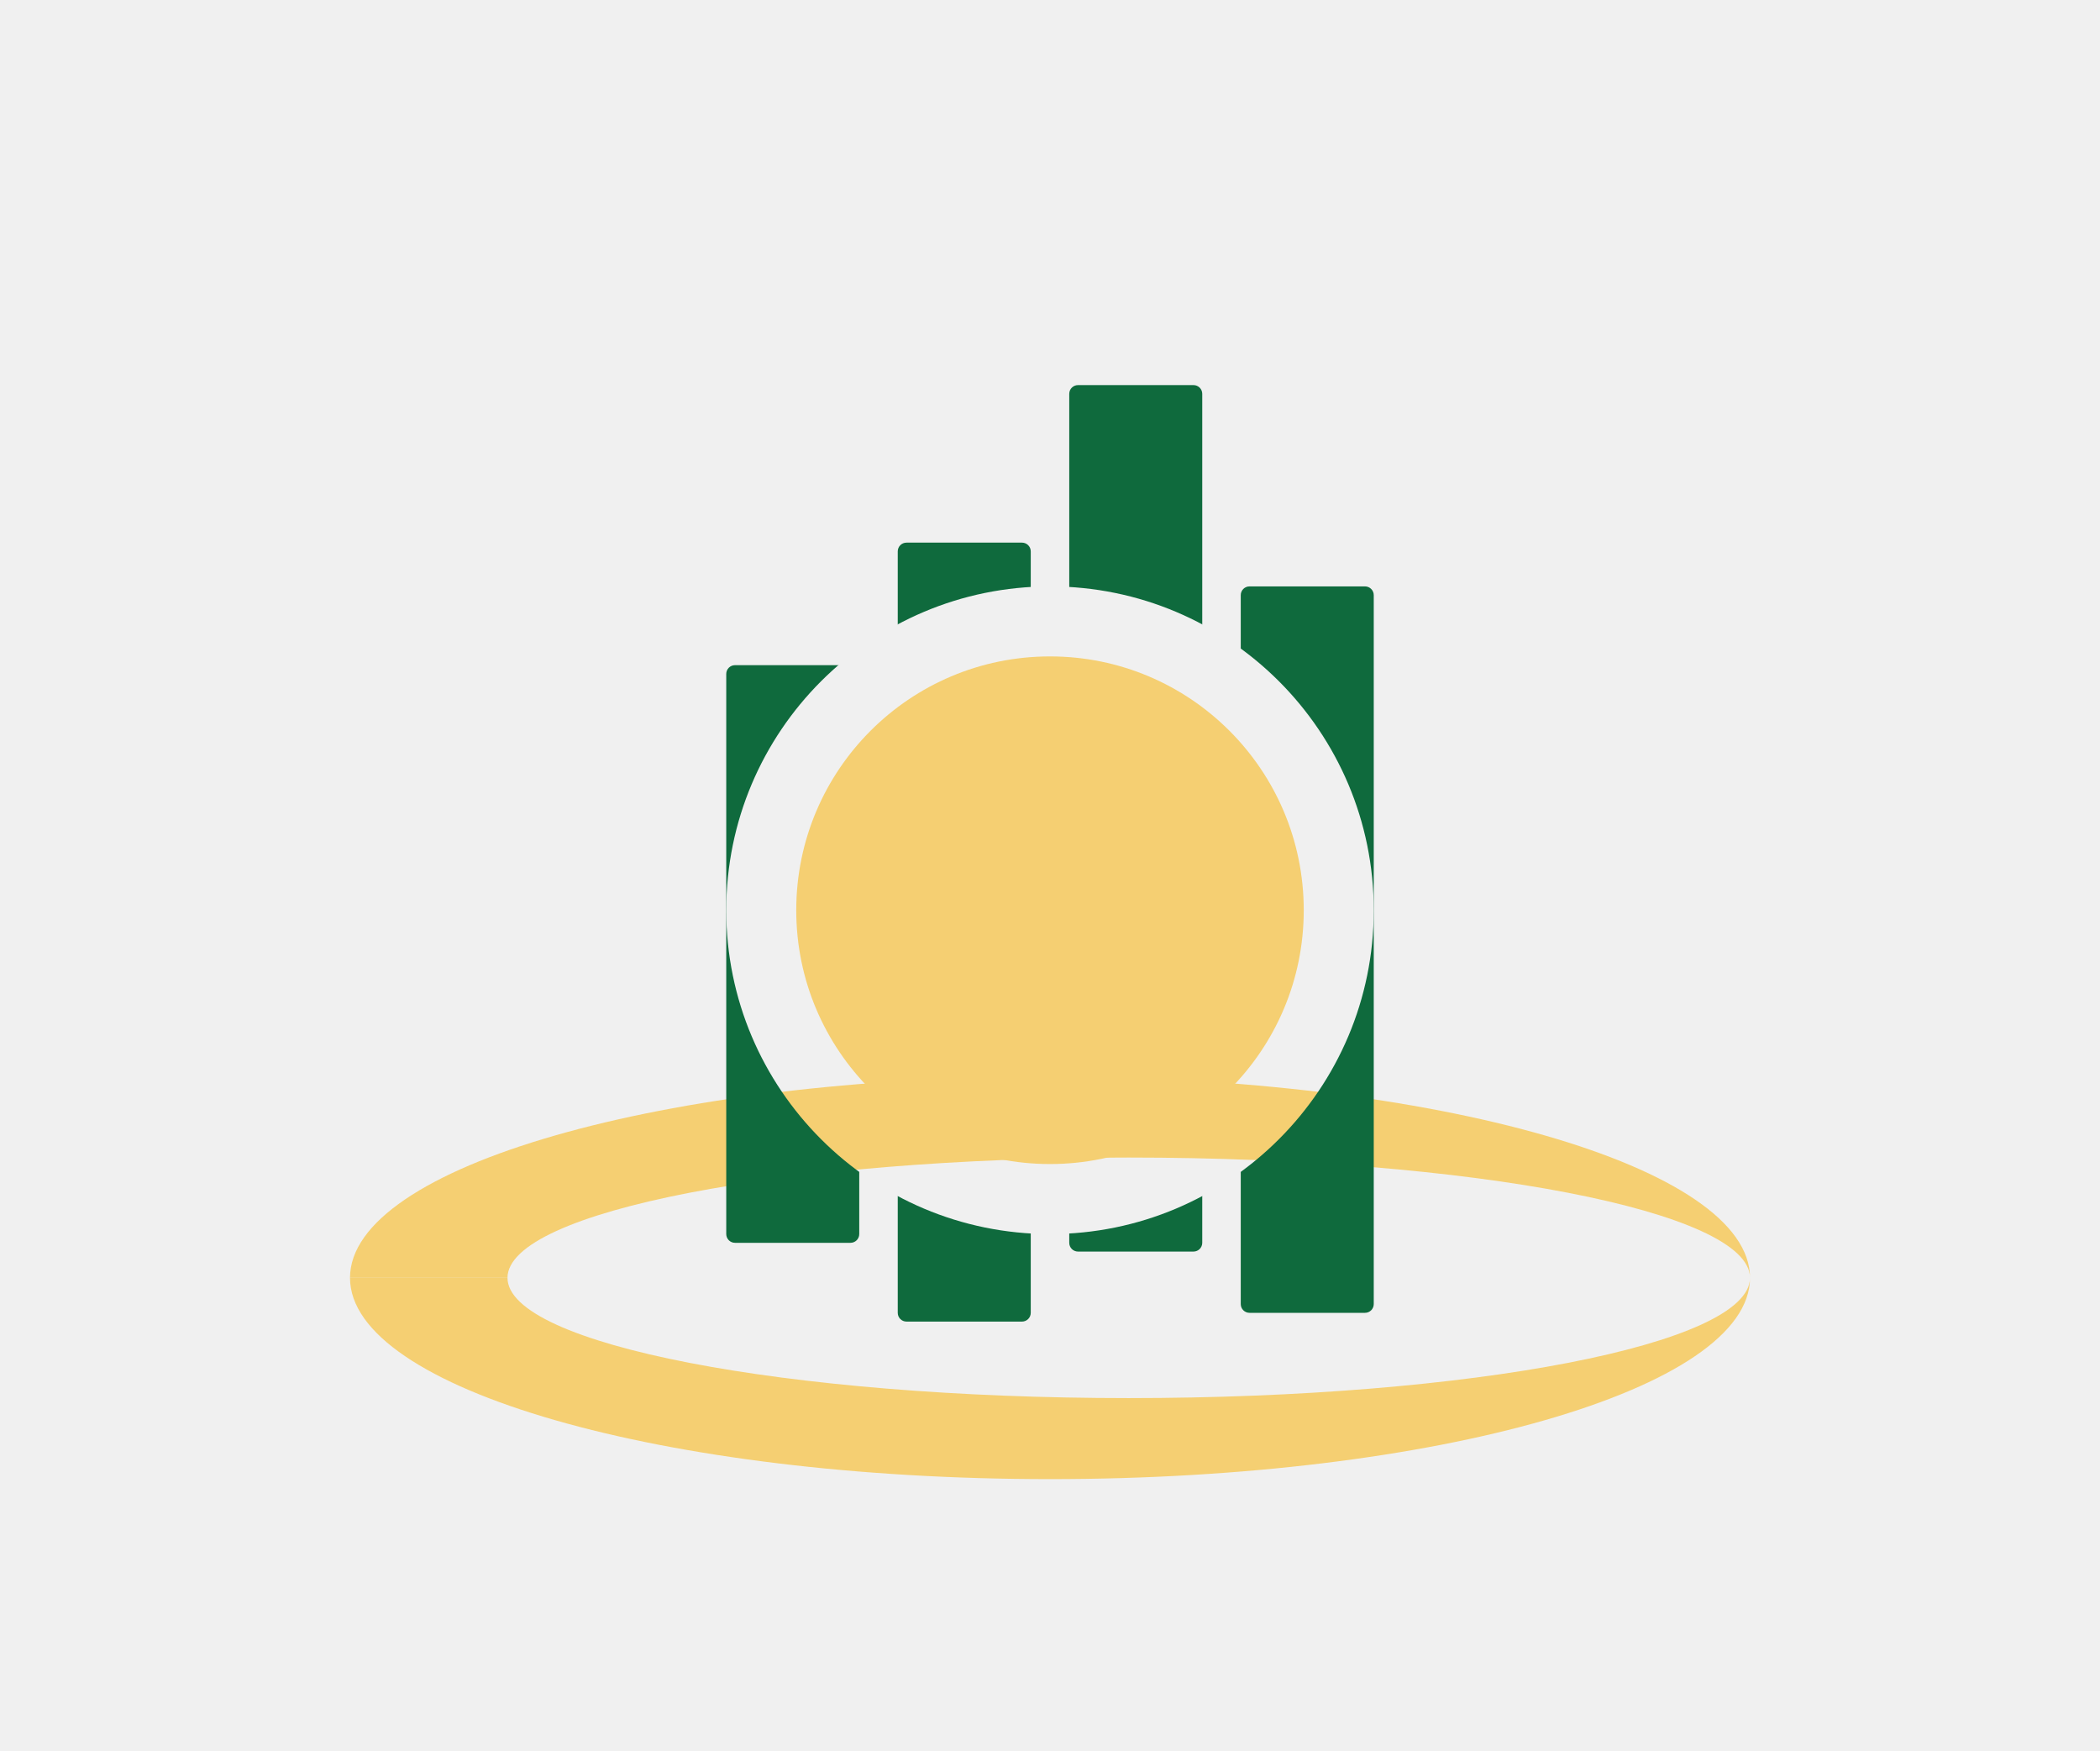
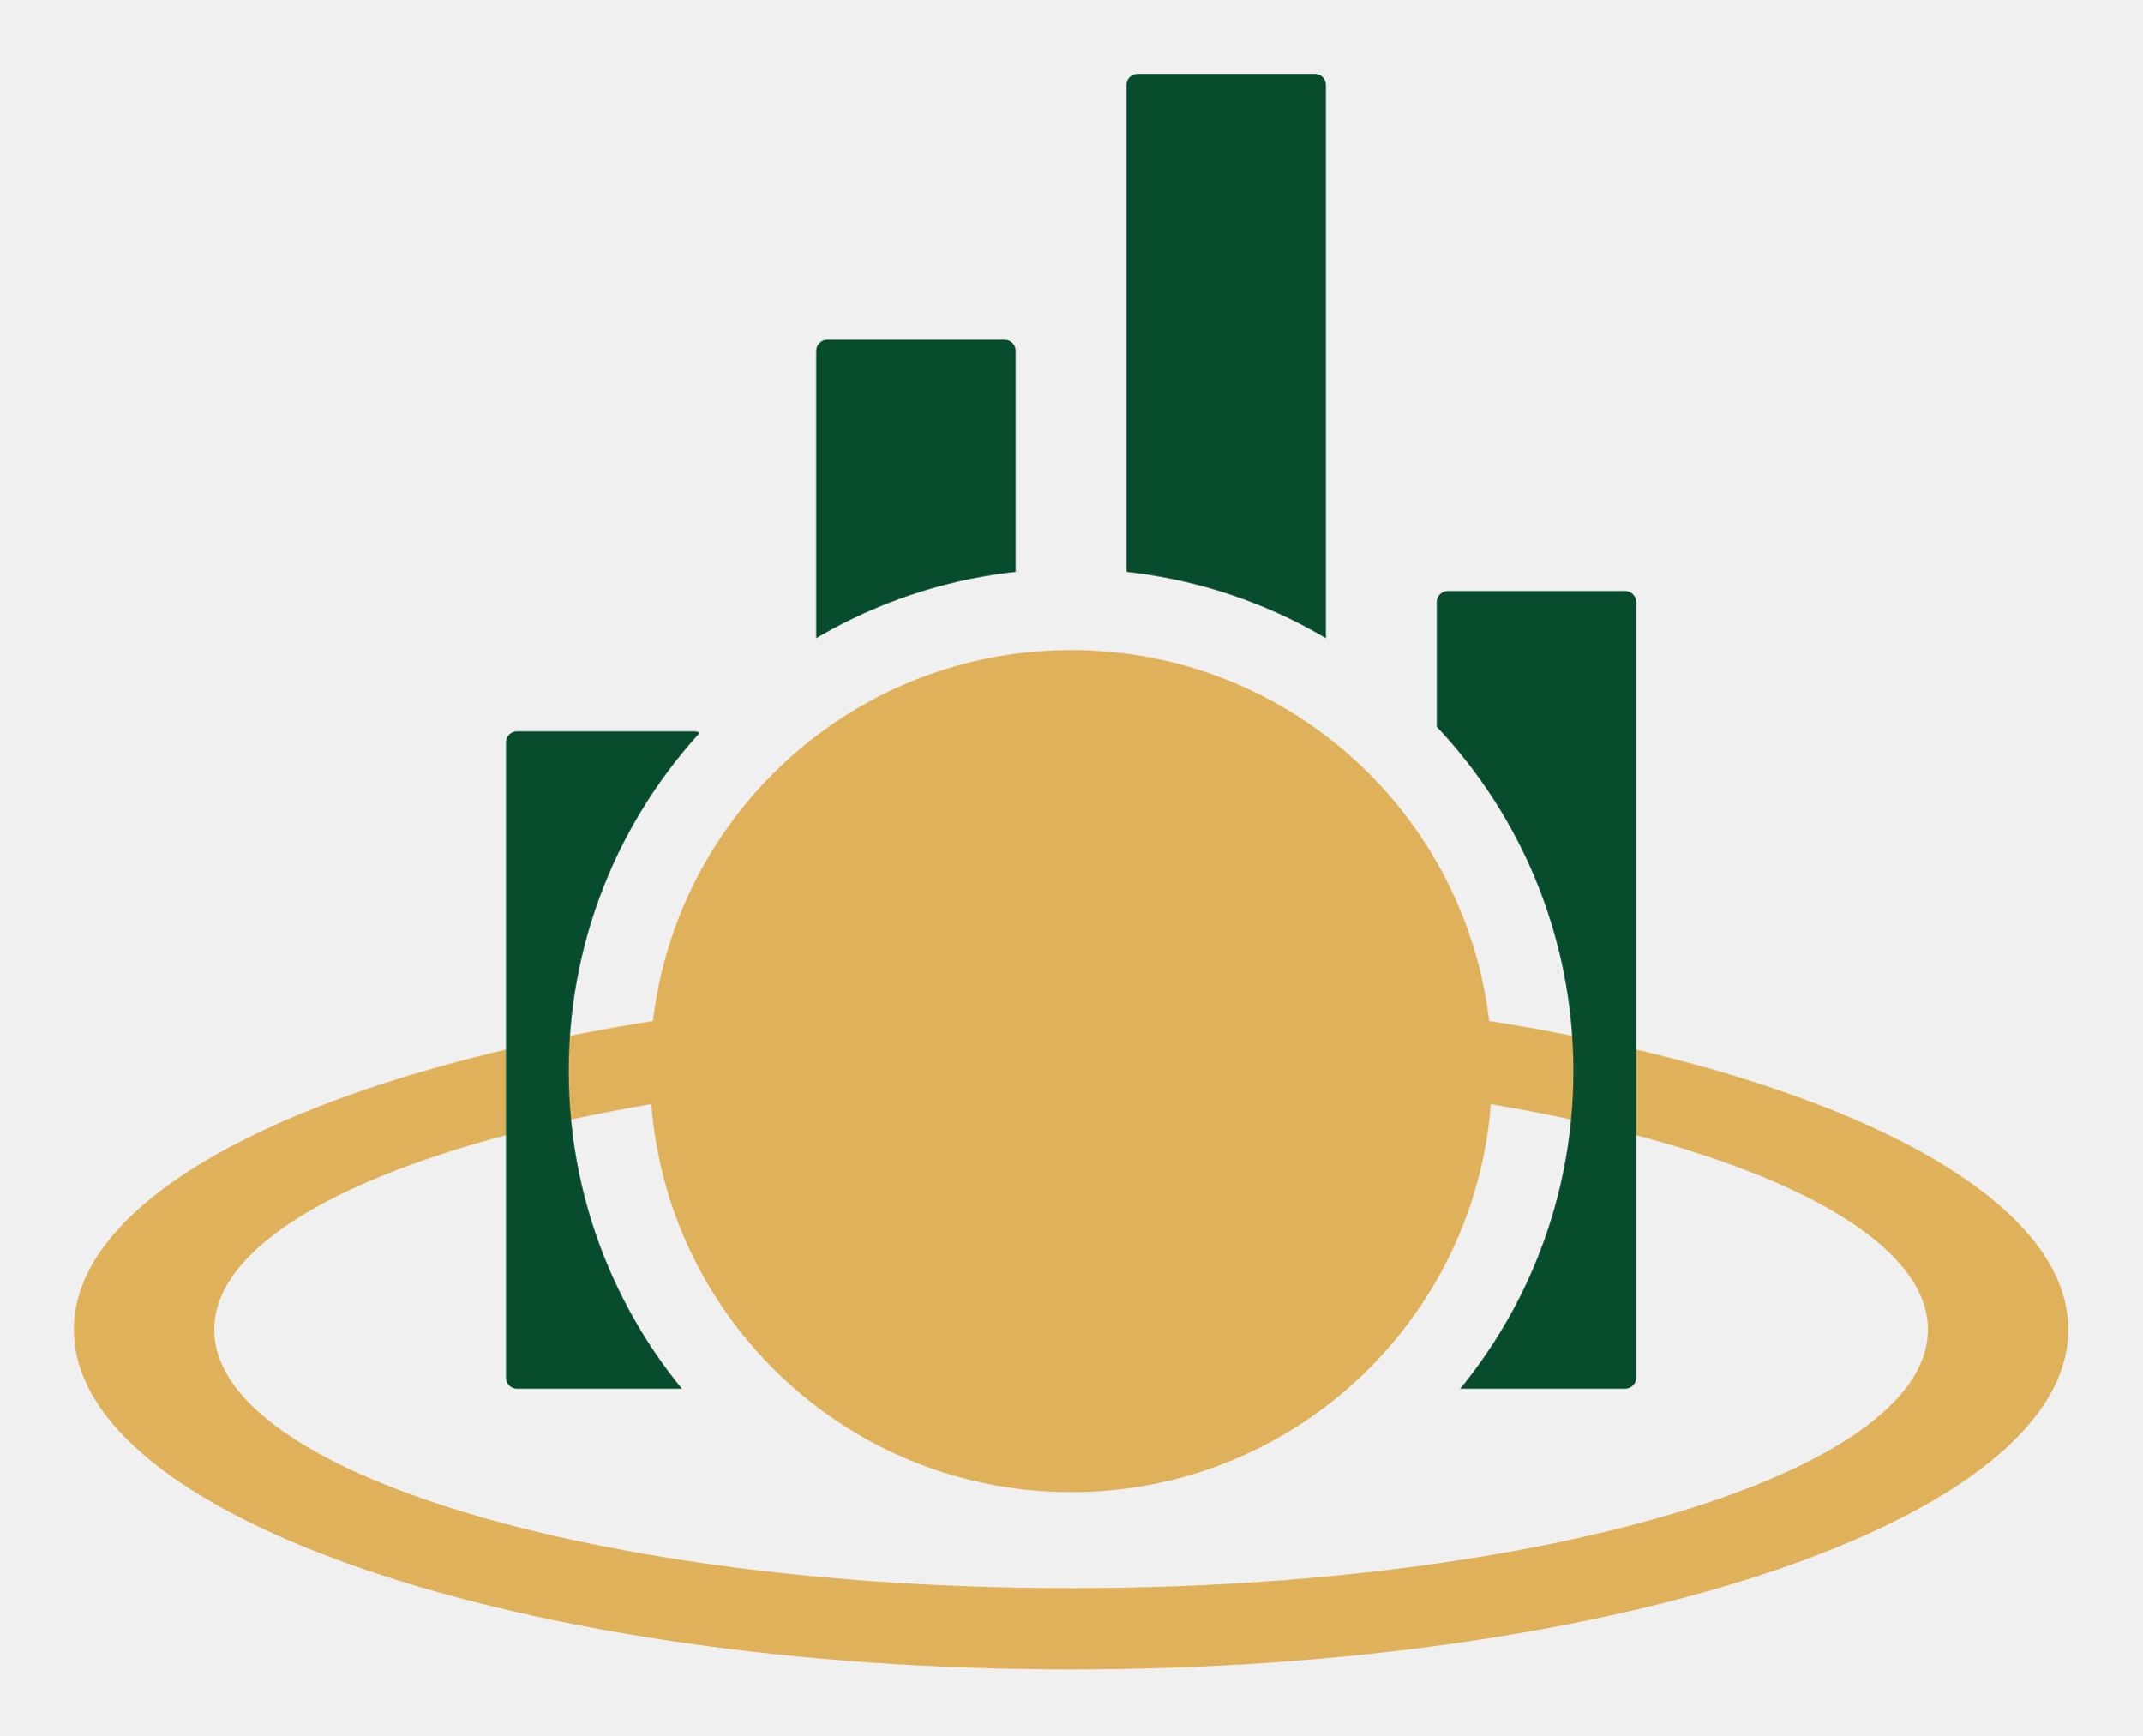
- <svg xmlns="http://www.w3.org/2000/svg" viewBox="0 0 120 100" fill="none">
+ <svg xmlns="http://www.w3.org/2000/svg" viewBox="0 0 580 470" fill="none">
  <defs>
-     <mask id="icgc-color-pillar-mask">
-       <rect x="0" y="0" width="120" height="100" fill="#ffffff" />
-       <circle cx="60" cy="52" r="18.5" fill="#000000" />
+     <mask id="icgc-color-globe-mask">
+       <rect x="0" y="0" width="580" height="470" fill="#ffffff" />
+       <circle cx="290" cy="290" r="136" fill="#000000" />
    </mask>
  </defs>
-   <path d="M 20,73 A 40 11.5 0 0 1 100,73 A 31 6 0 0 0 29,73 Z" fill="#f5cf72" />
-   <g mask="url(#icgc-color-pillar-mask)" fill="#0f6a3d">
-     <rect x="41.5" y="38" width="7.6" height="33" rx="0.5" />
-     <rect x="51.3" y="31" width="7.6" height="44.5" rx="0.5" />
-     <rect x="61.1" y="22" width="7.6" height="49.5" rx="0.5" />
-     <rect x="70.9" y="33.5" width="7.6" height="41.5" rx="0.5" />
+   <path fill-rule="evenodd" clip-rule="evenodd" d="M 20,360 A 270 92 0 1 0 560,360 A 270 92 0 1 0 20,360 Z M 58,360 A 232 70 0 1 1 522,360 A 232 70 0 1 1 58,360 Z" fill="#dfb15b" />
+   <g mask="url(#icgc-color-globe-mask)" fill="#084c2e">
+     <rect x="137" y="198" width="54" height="178" rx="3" />
+     <rect x="221" y="92" width="54" height="313" rx="3" />
+     <rect x="305" y="20" width="54" height="385" rx="3" />
+     <rect x="389" y="160" width="54" height="216" rx="3" />
  </g>
-   <path d="M 20,73 A 40 11.5 0 0 0 100,73 A 31 6 0 0 1 29,73 Z" fill="#f5cf72" />
-   <circle cx="60" cy="52" r="14.5" fill="#f5cf72" />
+   <circle cx="290" cy="290" r="114" fill="#dfb15b" />
</svg>
